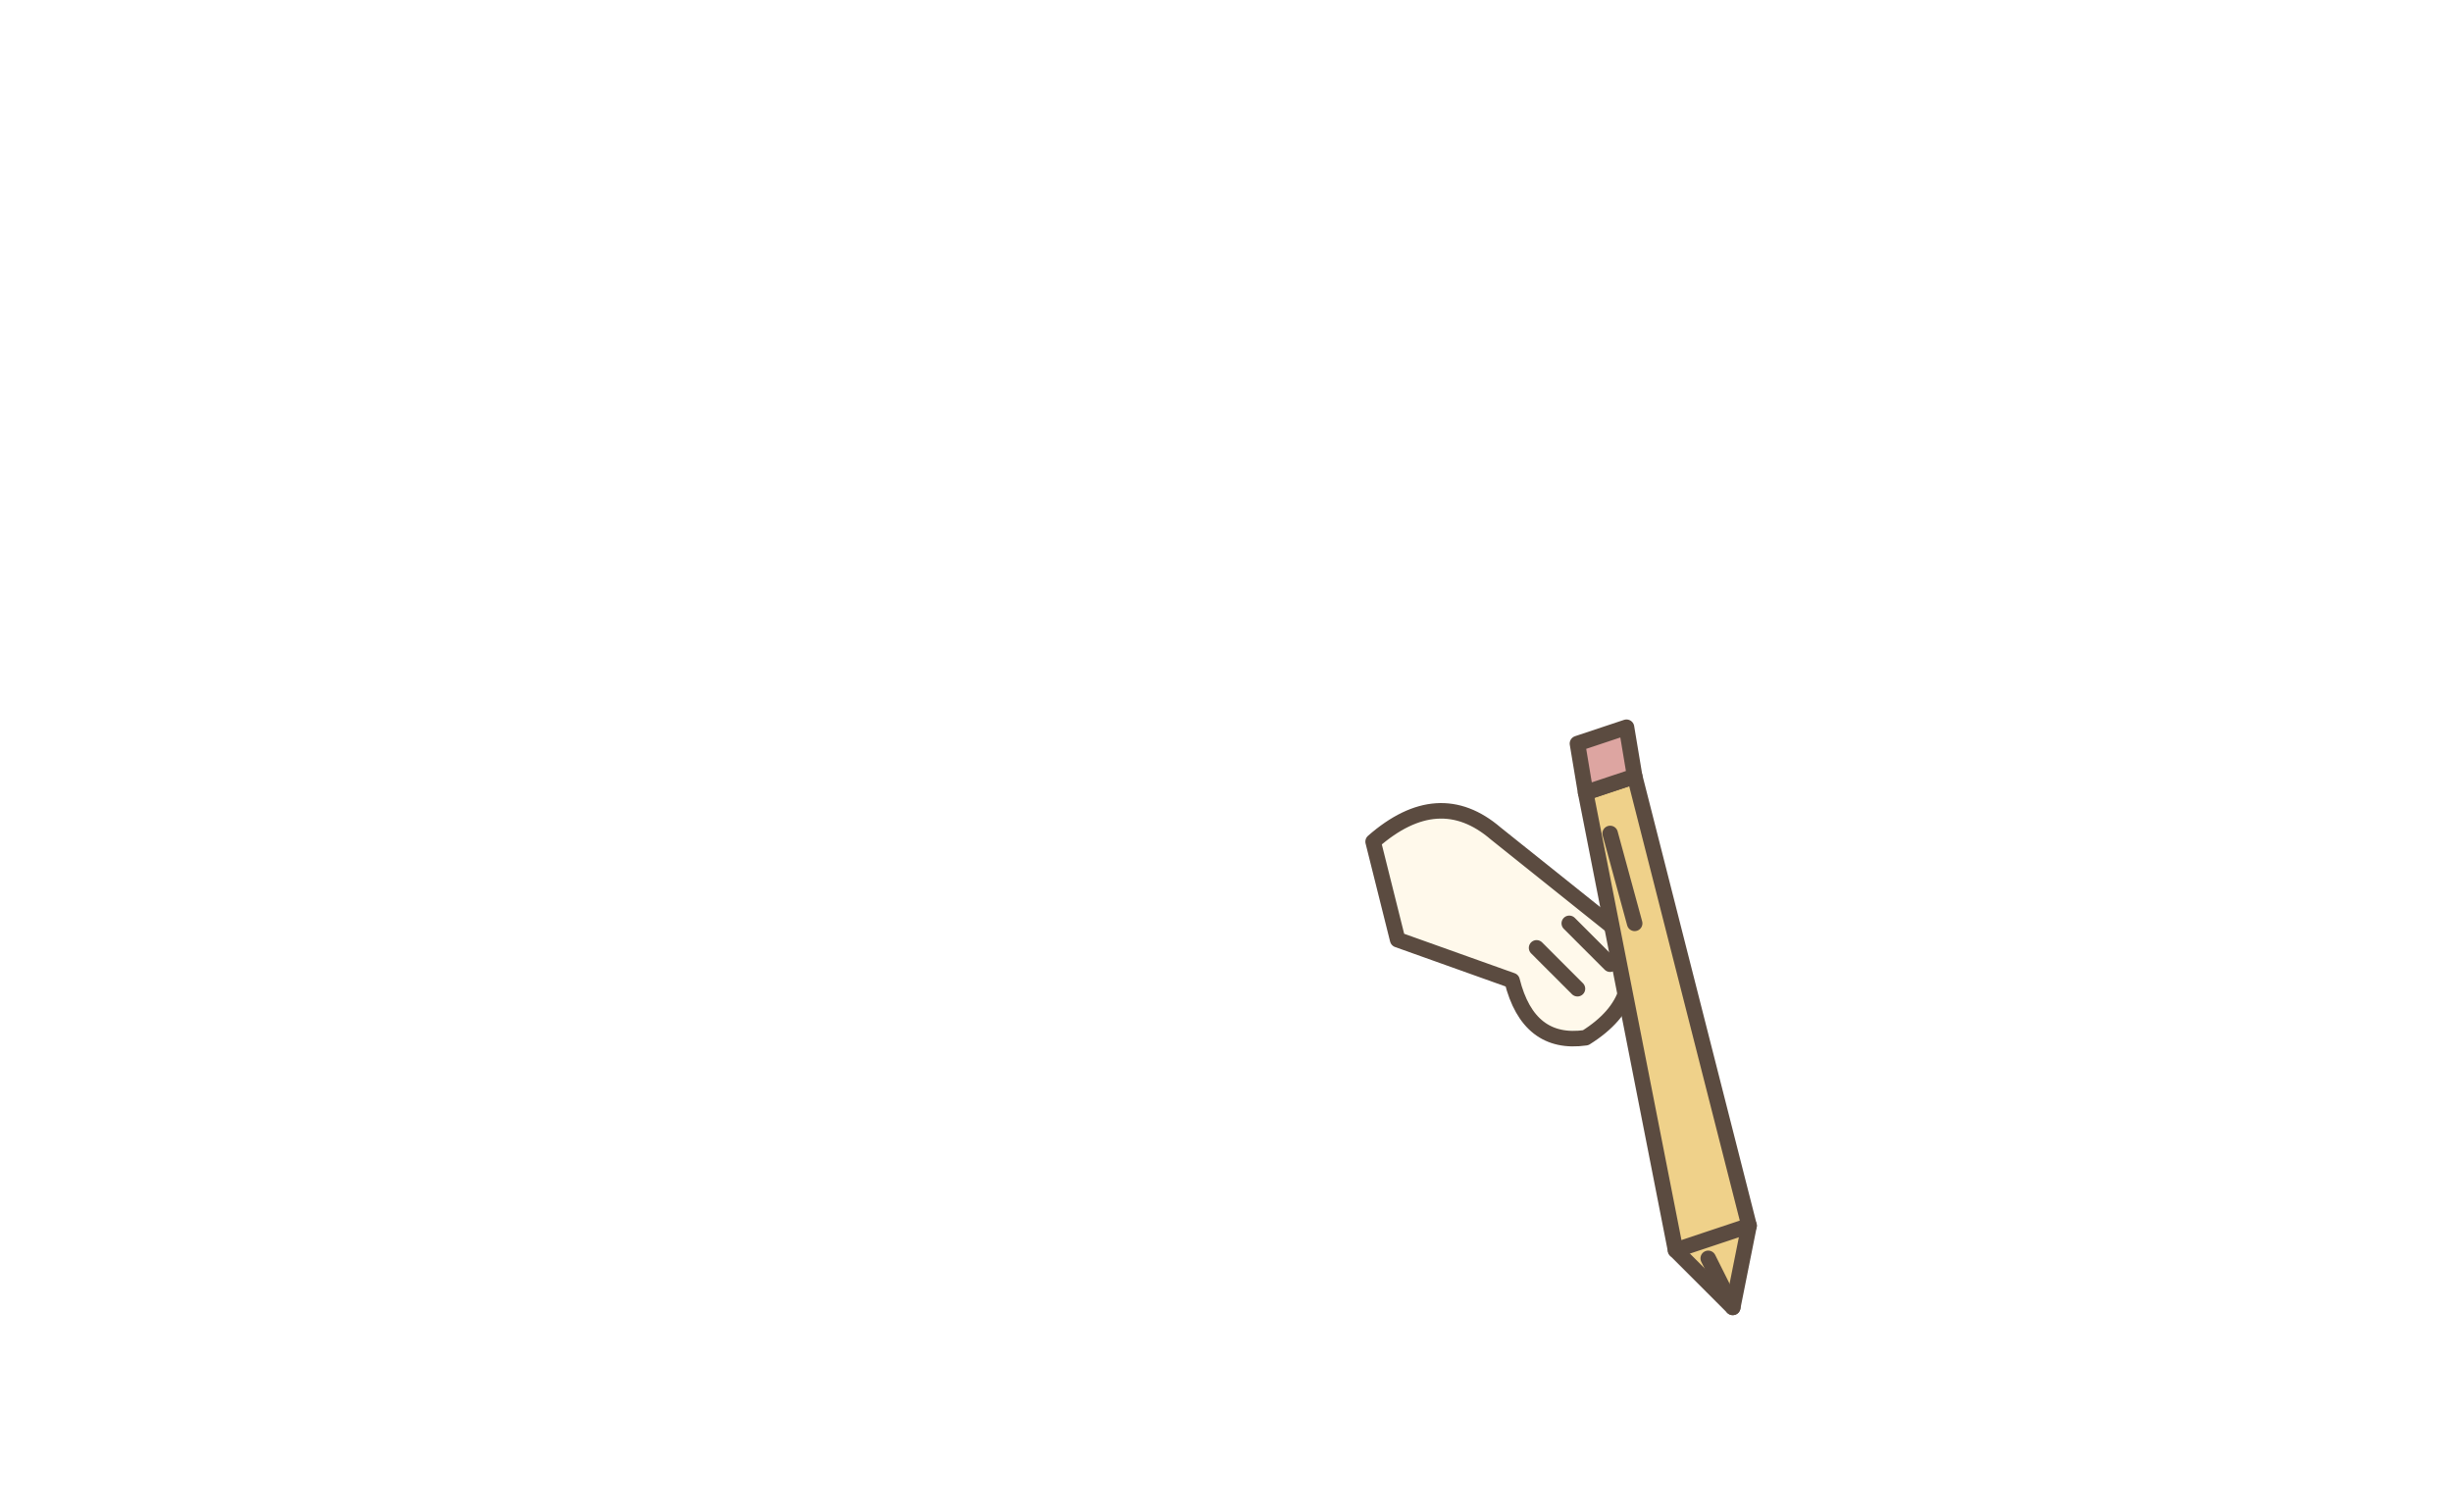
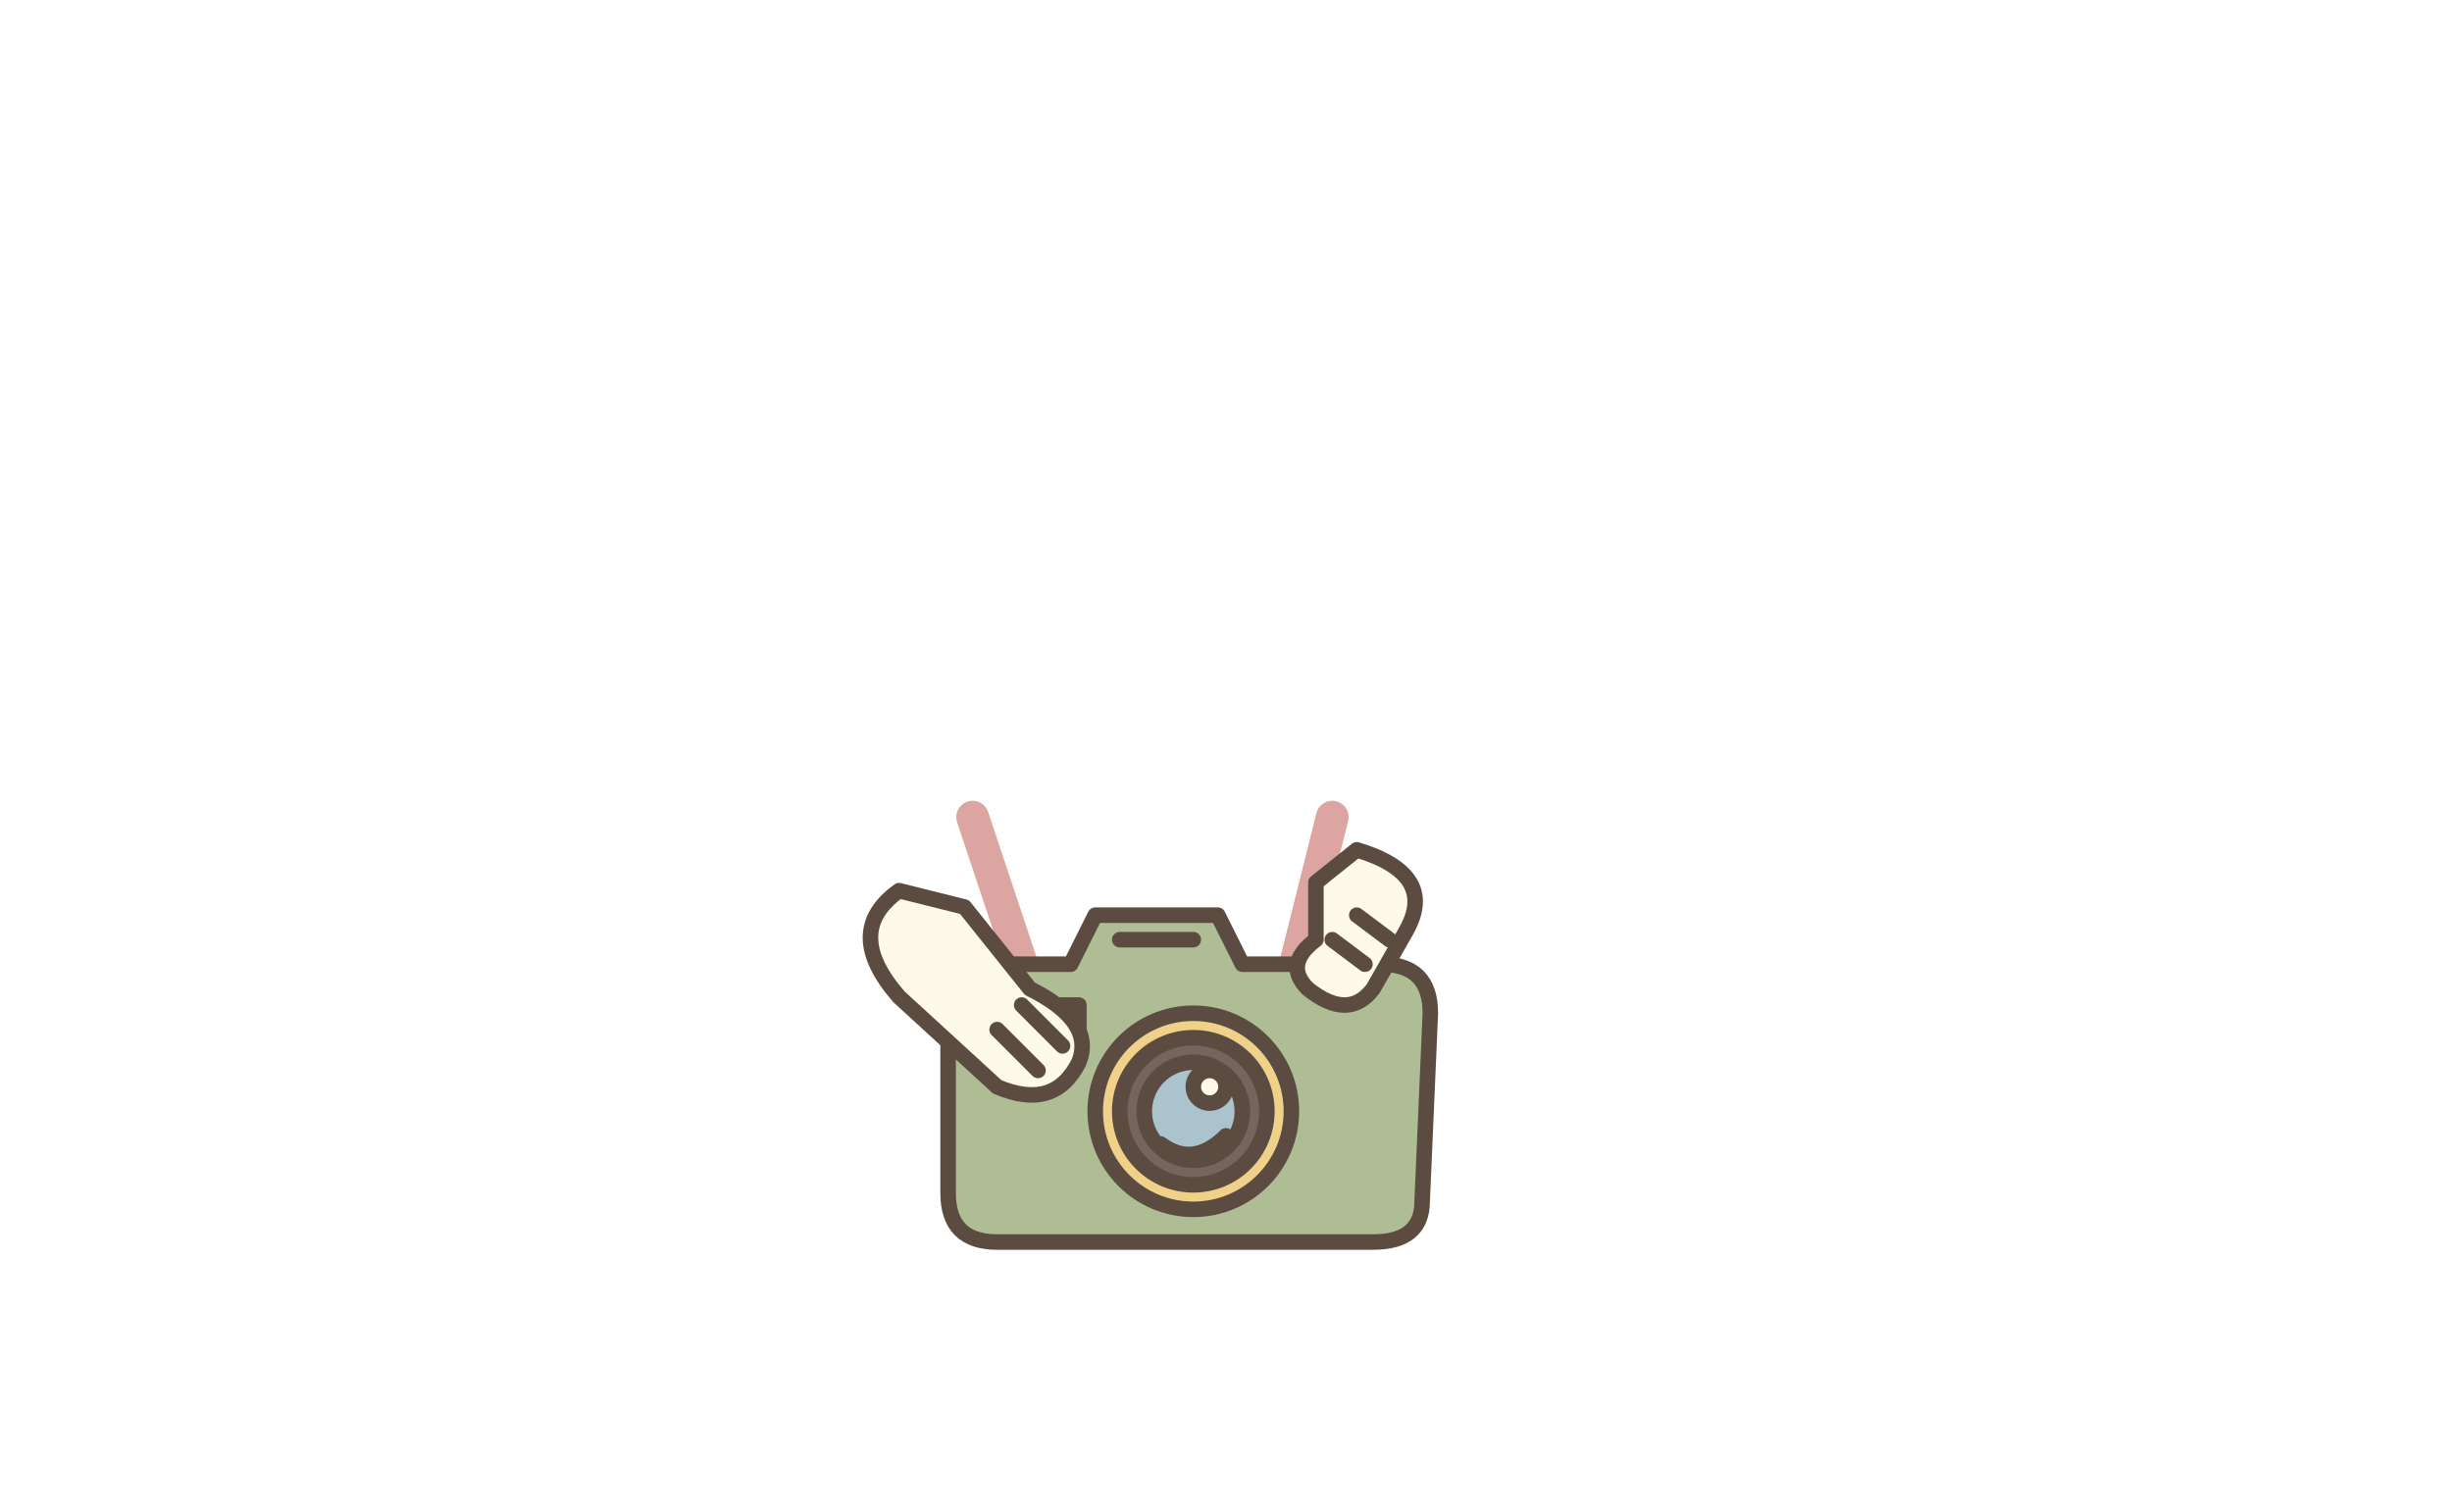
<svg xmlns="http://www.w3.org/2000/svg" width="300" height="185" viewBox="0 0 300 185">
  <g stroke="#5b4b40" stroke-width="1.9" stroke-linecap="round" stroke-linejoin="round">
-     <path d="M168 103 Q176 96 183 102 L198 114 Q202 122 194 127 Q187 128 185 120 L171 115Z" fill="#fff9eb" />
-     <path d="M188 116 L193 121 M192 113 L197 118" fill="none" />
-     <g transform="translate(-10 0)">
-       <path d="M204 97 L210 95 L224 150 L222 160 L215 153Z" fill="#efd18a" />
-       <path d="M204 97 L203 91 L209 89 L210 95Z" fill="#dda5a1" />
-       <path d="M215 153 L224 150 M222 160 L219 154" fill="#5b4b40" />
-       <path d="M207 102 L210 113" fill="none" />
-     </g>
+     <path d="M119 100 L127 124 M163 100 L157 124" fill="none" stroke="#dda5a1" stroke-width="4" />
+     <path d="M120 118 L131 118 L134 112 L149 112 L152 118 L169 118 Q175 118 175 124 L174 147 Q174 152 168 152 L122 152 Q116 152 116 146 L116 124 Q116 119 120 118Z" fill="#afbd95" />
+     <path d="M121 123 L132 123 L132 128 L121 128Z" fill="#fff9eb" />
+     <path d="M137 115 L146 115" fill="none" />
+     <circle cx="165" cy="117" r="2.6" fill="#dda5a1" />
+     <circle cx="146" cy="136" r="12" fill="#efd18a" />
+     <circle cx="146" cy="136" r="9" fill="#75655e" />
+     <circle cx="146" cy="136" r="6" fill="#aac3cc" />
+     <circle cx="148" cy="133" r="2" fill="#fff9eb" />
+     <path d="M142 140 Q146 143 150 139" fill="none" />
+     <path d="M110 109 Q103 114 110 122 L122 133 Q129 136 132 130 Q134 125 126 121 L118 111Z" fill="#fff9eb" />
+     <path d="M122 126 L127 131 M125 123 L130 128" fill="none" />
+     <path d="M166 104 Q176 107 172 114 L168 121 Q165 125 160 121 Q157 118 161 115 L161 108Z" fill="#fff9eb" />
+     <path d="M163 115 L167 118 M166 112 L170 115" fill="none" />
  </g>
</svg>
